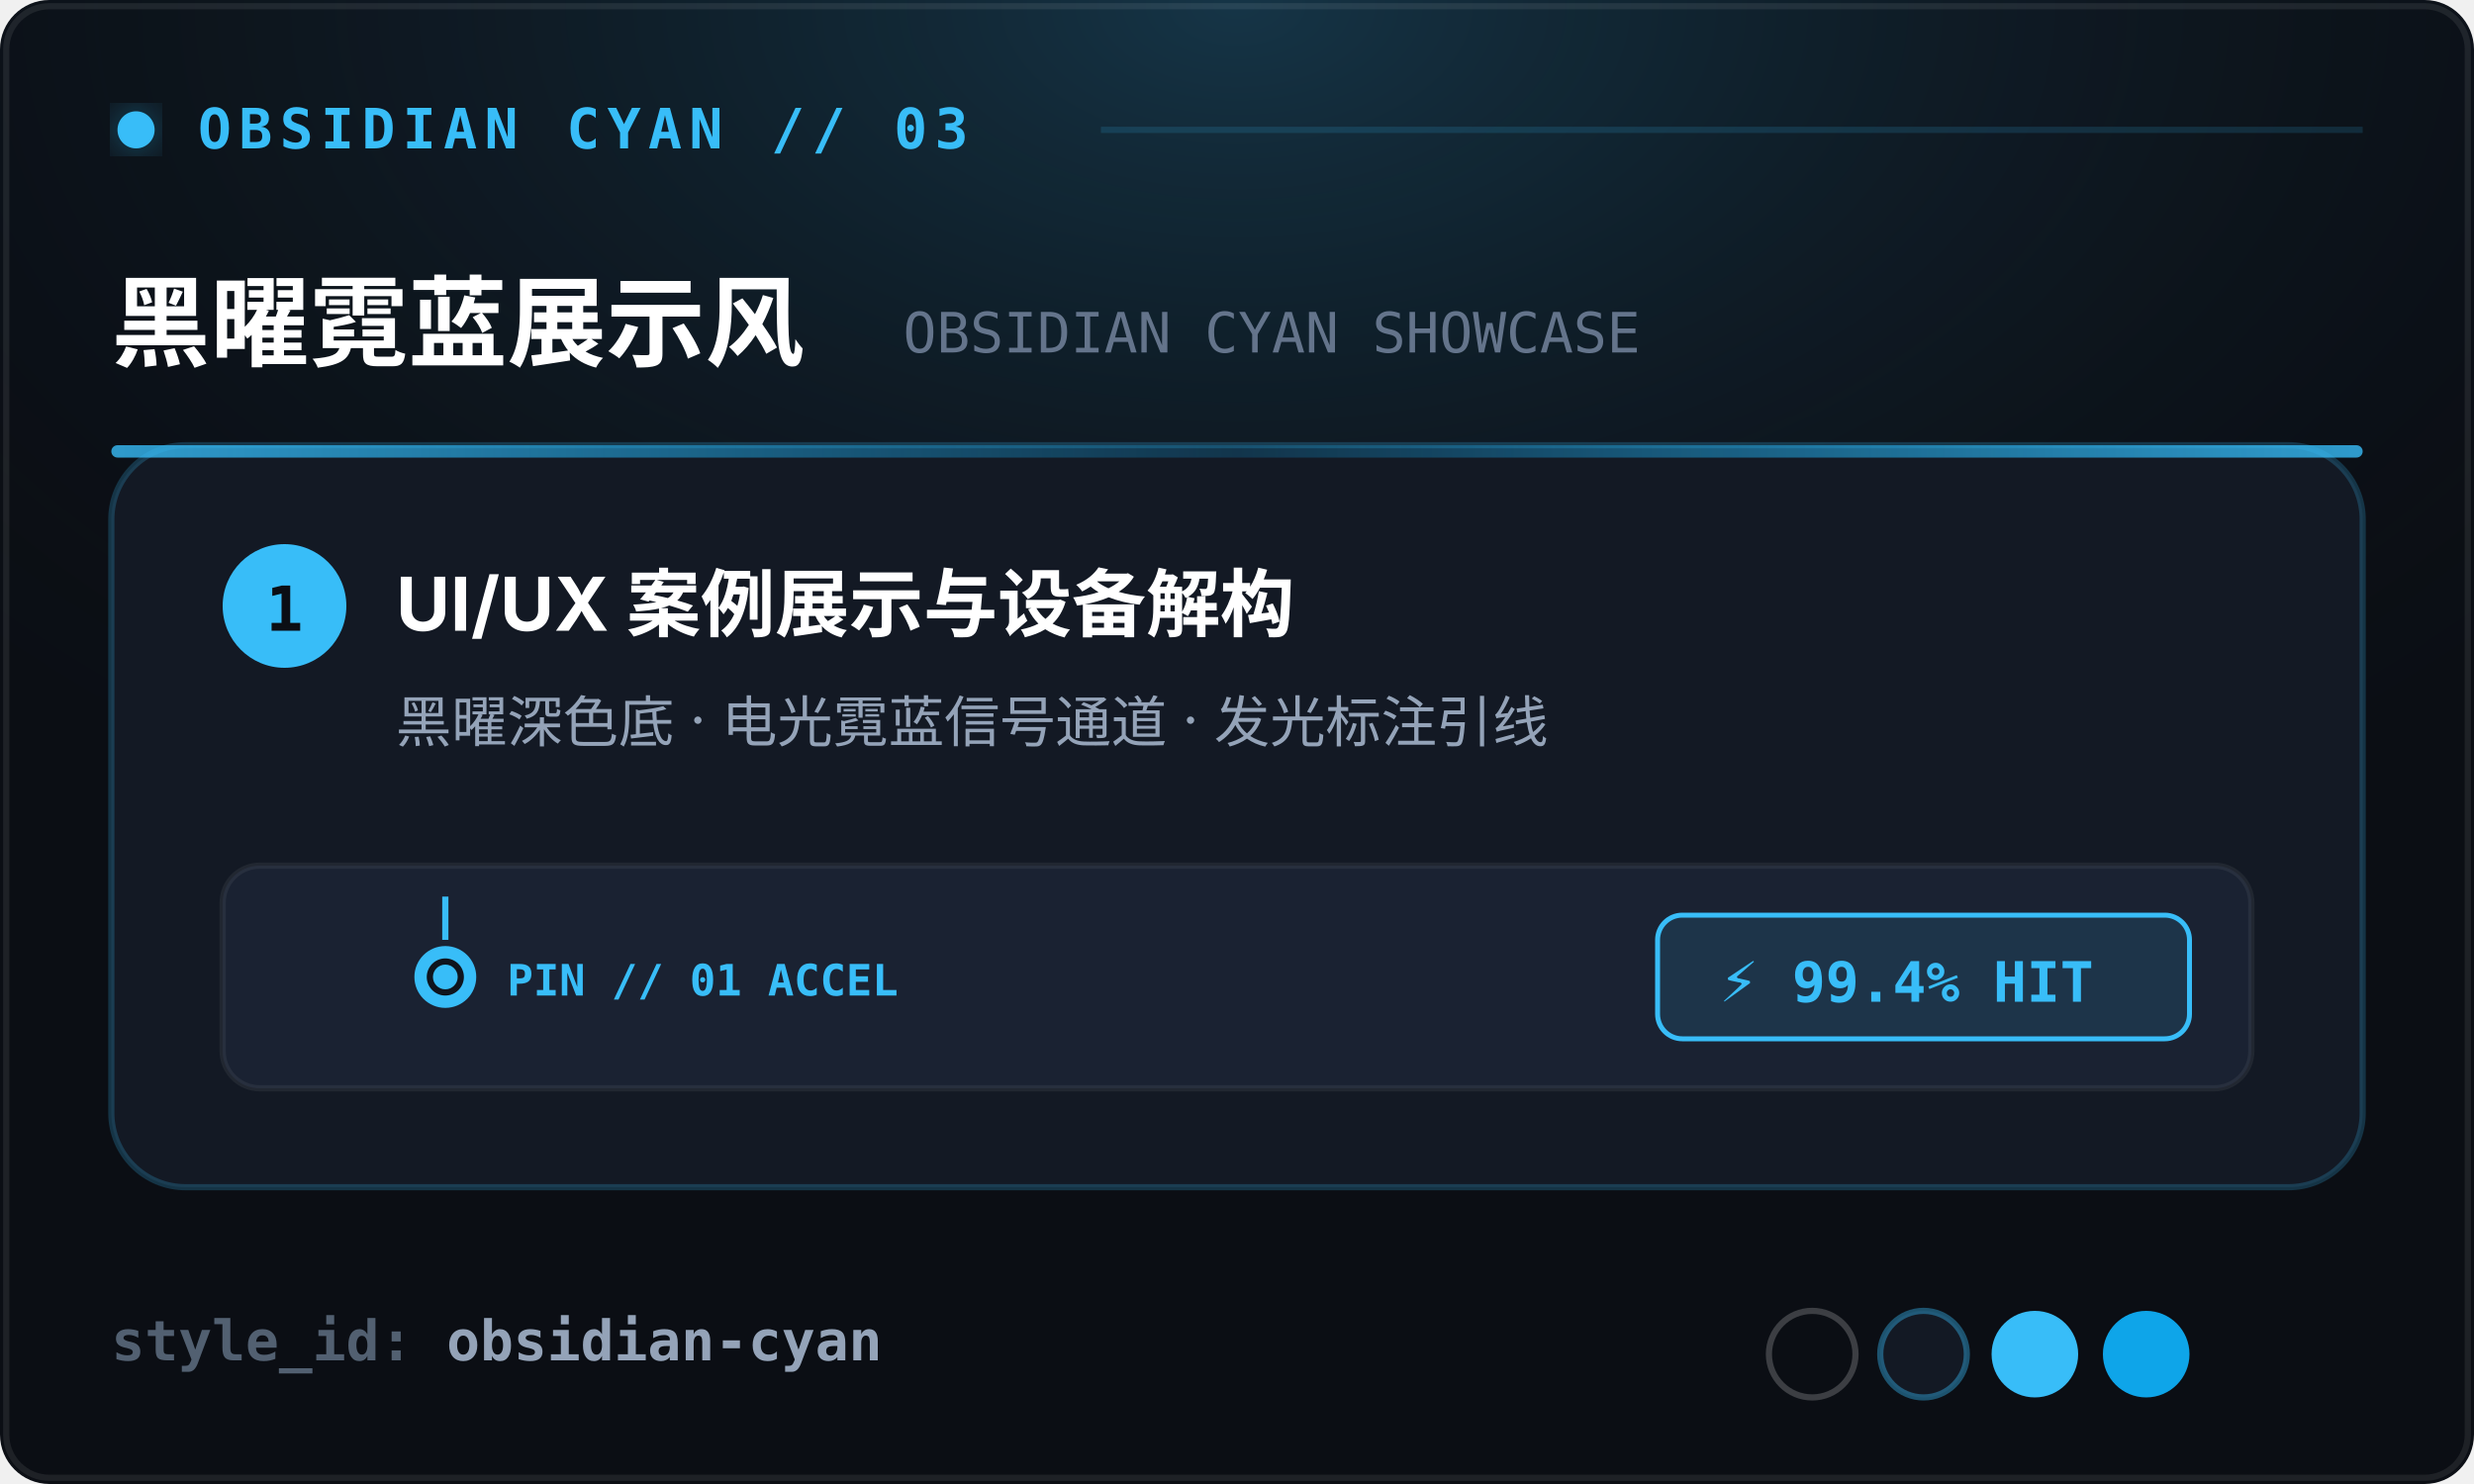
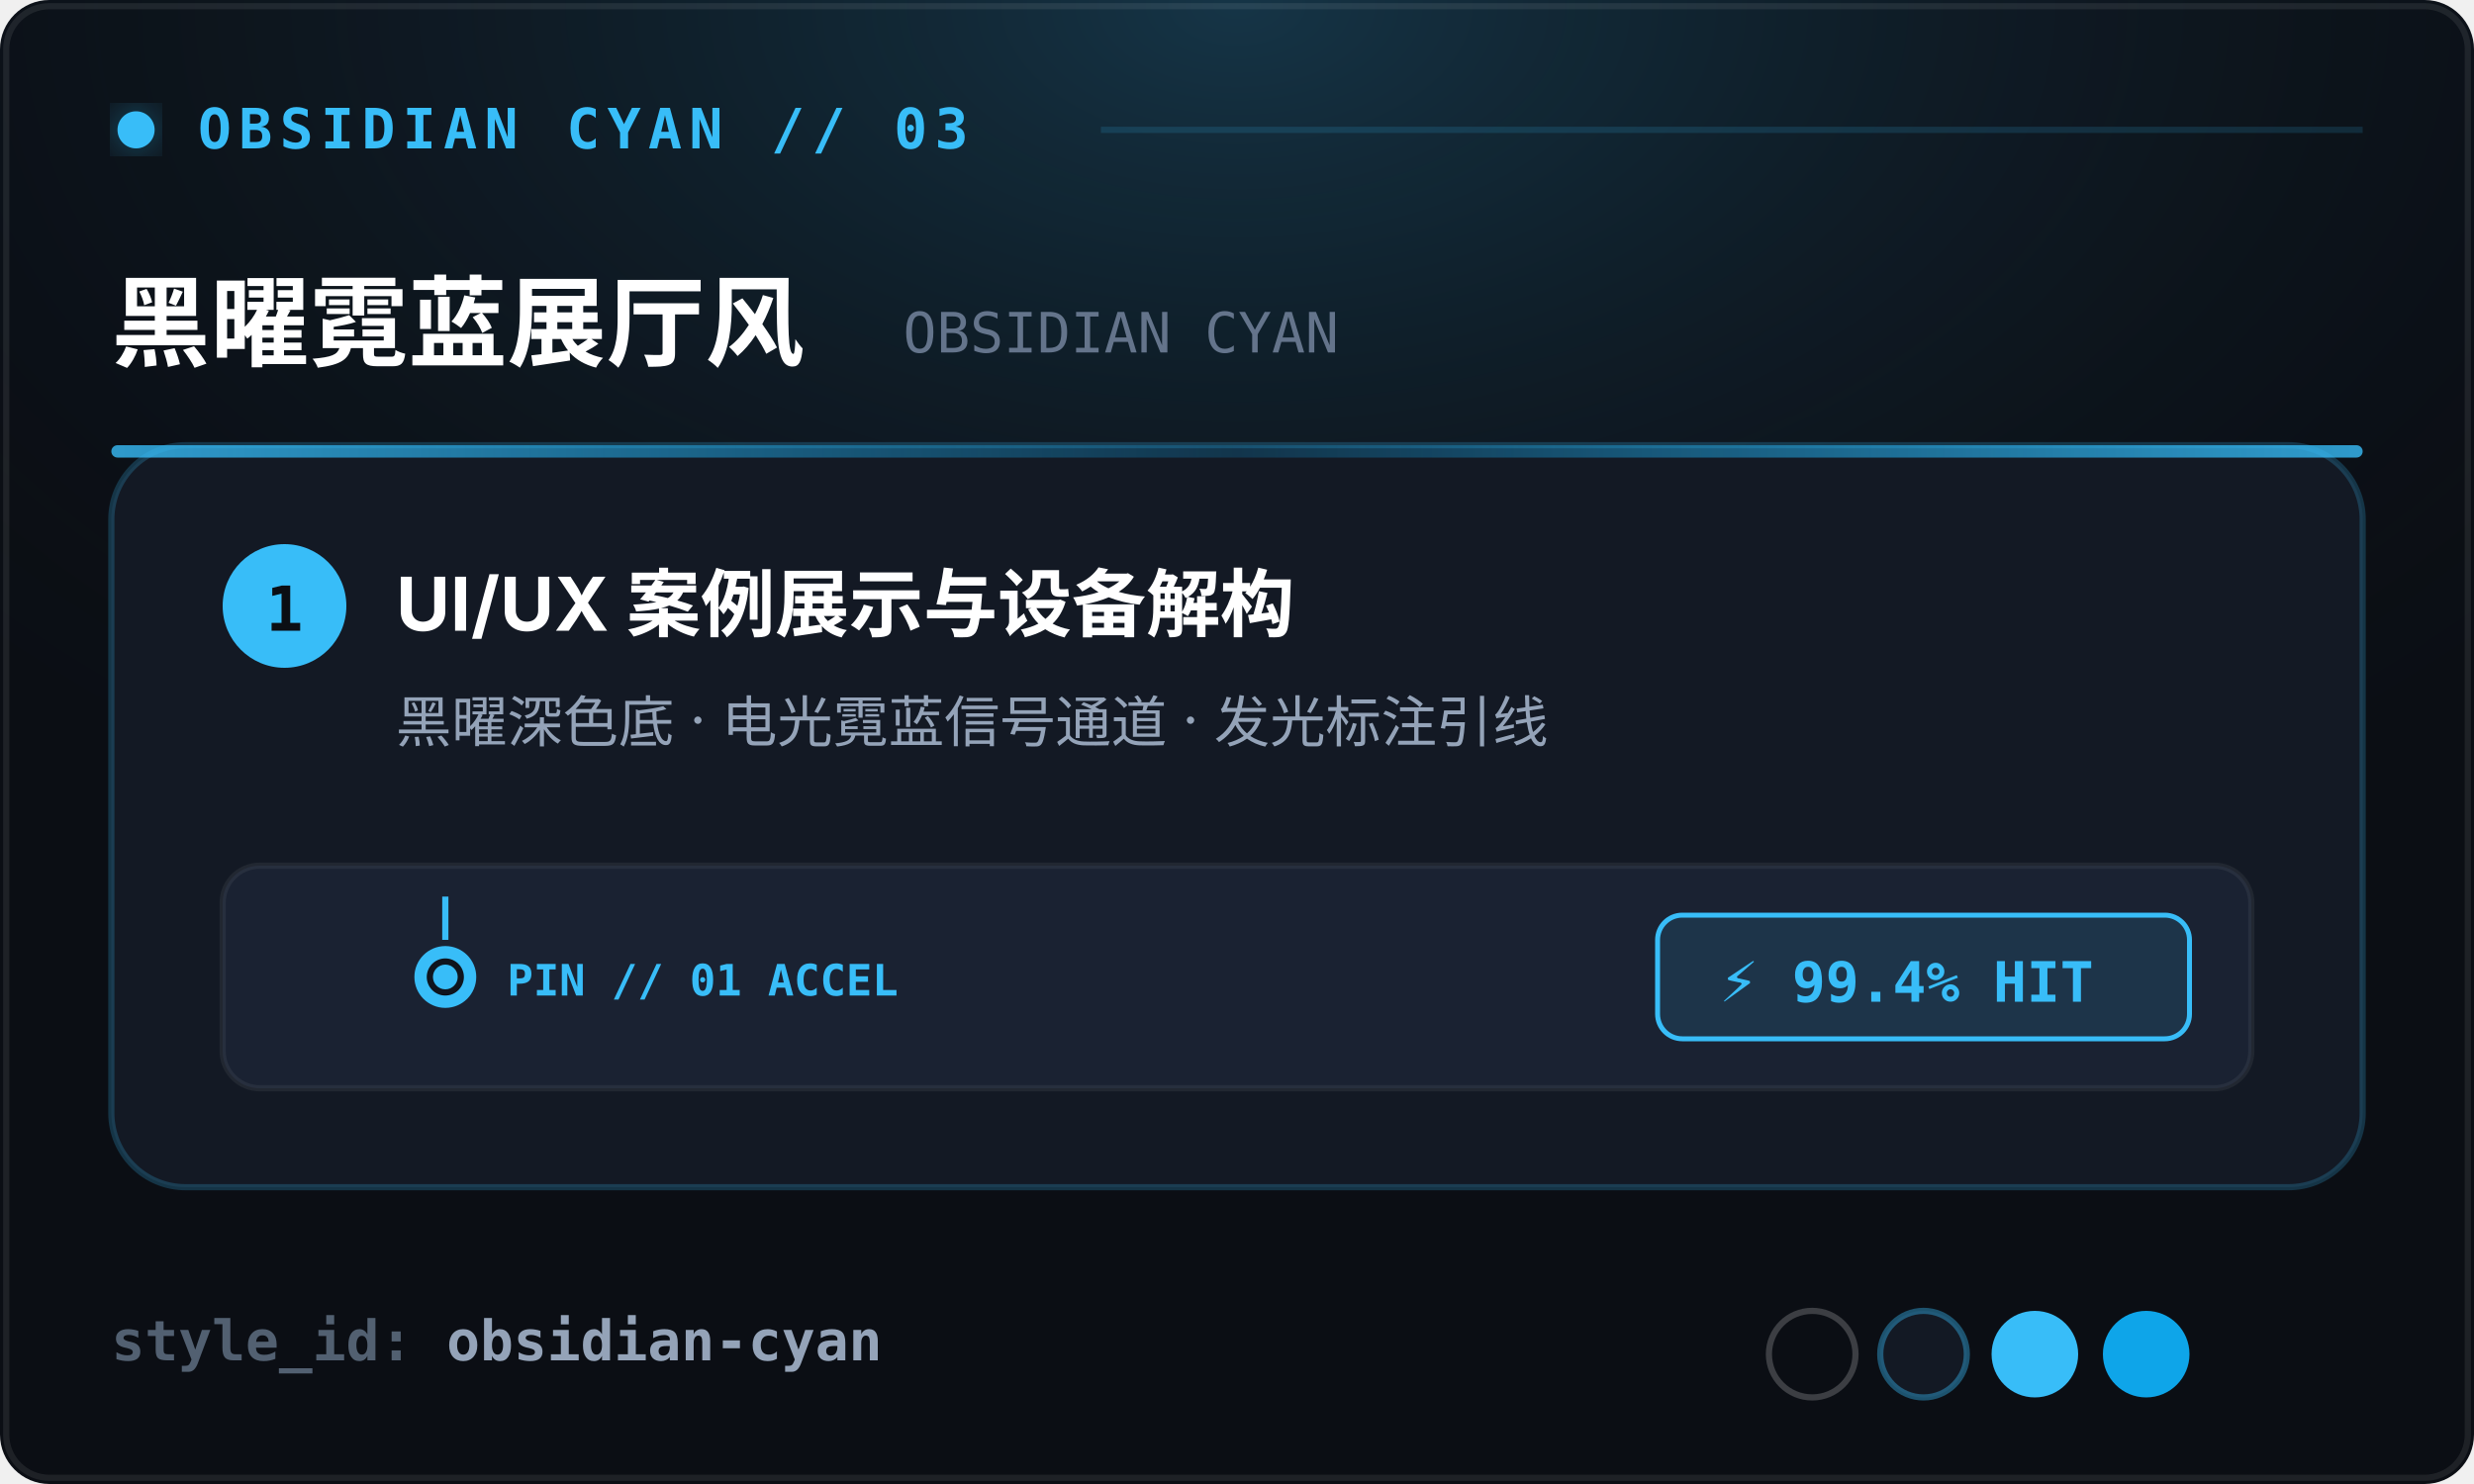
<svg xmlns="http://www.w3.org/2000/svg" viewBox="0 0 400 240" width="400" height="240">
  <defs>
    <radialGradient id="obs-aurora" cx="50%" cy="0%" r="70%">
      <stop offset="0%" stop-color="#38BDF8" stop-opacity="0.22" />
      <stop offset="100%" stop-color="#0B0E14" stop-opacity="0" />
    </radialGradient>
    <linearGradient id="obs-card-glow" x1="0" y1="0" x2="100%" y2="0">
      <stop offset="0%" stop-color="#38BDF8" stop-opacity="0.8" />
      <stop offset="50%" stop-color="#0EA5E9" stop-opacity="0.2" />
      <stop offset="100%" stop-color="#38BDF8" stop-opacity="0.8" />
    </linearGradient>
    <filter id="cyan-glow" x="-20%" y="-20%" width="140%" height="140%">
      <feGaussianBlur stdDeviation="4" result="blur" />
      <feComposite in="SourceGraphic" in2="blur" operator="over" />
    </filter>
  </defs>
  <style>
    .mono { font-family: "IBM Plex Mono", "SF Mono", Consolas, monospace; }
    .sans { font-family: "Inter", -apple-system, BlinkMacSystemFont, "Segoe UI", "PingFang SC", "Microsoft YaHei", sans-serif; }
  </style>
  <rect width="400" height="240" fill="#0B0E14" rx="8" />
  <rect width="400" height="240" fill="url(#obs-aurora)" rx="8" />
  <rect width="398" height="238" x="1" y="1" fill="none" stroke="rgba(255, 255, 255, 0.08)" stroke-width="1" rx="7" />
  <g transform="translate(18, 12)">
    <circle cx="4" cy="9" r="3" fill="#38BDF8" filter="url(#cyan-glow)" />
    <text class="mono" font-size="9" font-weight="700" fill="#38BDF8" x="14" y="12" letter-spacing="1.2">OBSIDIAN CYAN // 03</text>
    <line x1="160" y1="9" x2="364" y2="9" stroke="rgba(56, 189, 248, 0.15)" stroke-width="1" />
  </g>
  <g transform="translate(18, 58)">
-     <text class="sans" font-size="16" font-weight="800" fill="#FFFFFF" x="0" y="0">黑曜霓蓝展示风</text>
-     <text class="mono" font-size="9" font-weight="500" fill="#64748B" x="128" y="-1">OBSIDIAN CYAN SHOWCASE</text>
+     <text class="sans" font-size="16" font-weight="800" fill="#FFFFFF" x="0" y="0">黑曜霓蓝展厅风</text>
+     <text class="mono" font-size="9" font-weight="500" fill="#64748B" x="128" y="-1">OBSIDIAN CYAN</text>
  </g>
  <g transform="translate(18, 72)">
    <rect width="364" height="120" rx="12" fill="#131924" stroke="rgba(56, 189, 248, 0.22)" stroke-width="1" />
    <rect x="0" y="0" width="364" height="2" fill="url(#obs-card-glow)" rx="1" />
    <g transform="translate(18, 16)">
      <circle cx="10" cy="10" r="10" fill="#38BDF8" />
      <text class="mono" font-size="10" font-weight="800" fill="#0B0E14" text-anchor="middle" x="10" y="14">1</text>
      <text class="sans" font-size="12" font-weight="700" fill="#FFFFFF" x="28" y="14">UI/UX 案例展示与设备解构</text>
      <text class="sans" font-size="9" font-weight="400" fill="#94A3B8" x="28" y="32">黑曜深色底 · 电光霓蓝信号通道 · 发光标注引线</text>
    </g>
    <g transform="translate(18, 68)">
      <rect width="328" height="36" rx="6" fill="#1A2232" stroke="rgba(255, 255, 255, 0.06)" stroke-width="1" />
      <circle cx="36" cy="18" r="4" fill="#0B0E14" stroke="#38BDF8" stroke-width="2" />
      <circle cx="36" cy="18" r="2" fill="#38BDF8" filter="url(#cyan-glow)" />
      <line x1="36" y1="12" x2="36" y2="5" stroke="#38BDF8" stroke-width="1" />
      <text class="mono" font-size="7" font-weight="600" fill="#38BDF8" x="46" y="21">PIN // 01 ACCEL</text>
      <rect x="232" y="8" width="86" height="20" rx="4" fill="rgba(56, 189, 248, 0.12)" stroke="#38BDF8" stroke-width="0.8" />
      <text class="mono" font-size="9" font-weight="700" fill="#38BDF8" x="242" y="22">⚡ 99.4% HIT</text>
    </g>
  </g>
  <g transform="translate(18, 220)">
    <text class="mono" font-size="9" font-weight="600" fill="#526071" x="0" y="0">style_id: <tspan fill="#94A3B8">obsidian-cyan</tspan>
    </text>
    <g transform="translate(268, -8)">
      <circle cx="7" cy="7" r="7" fill="#0B0E14" stroke="rgba(255, 255, 255, 0.2)" />
      <circle cx="25" cy="7" r="7" fill="#131924" stroke="rgba(56, 189, 248, 0.4)" />
      <circle cx="43" cy="7" r="7" fill="#38BDF8" />
      <circle cx="61" cy="7" r="7" fill="#0EA5E9" />
    </g>
  </g>
</svg>
